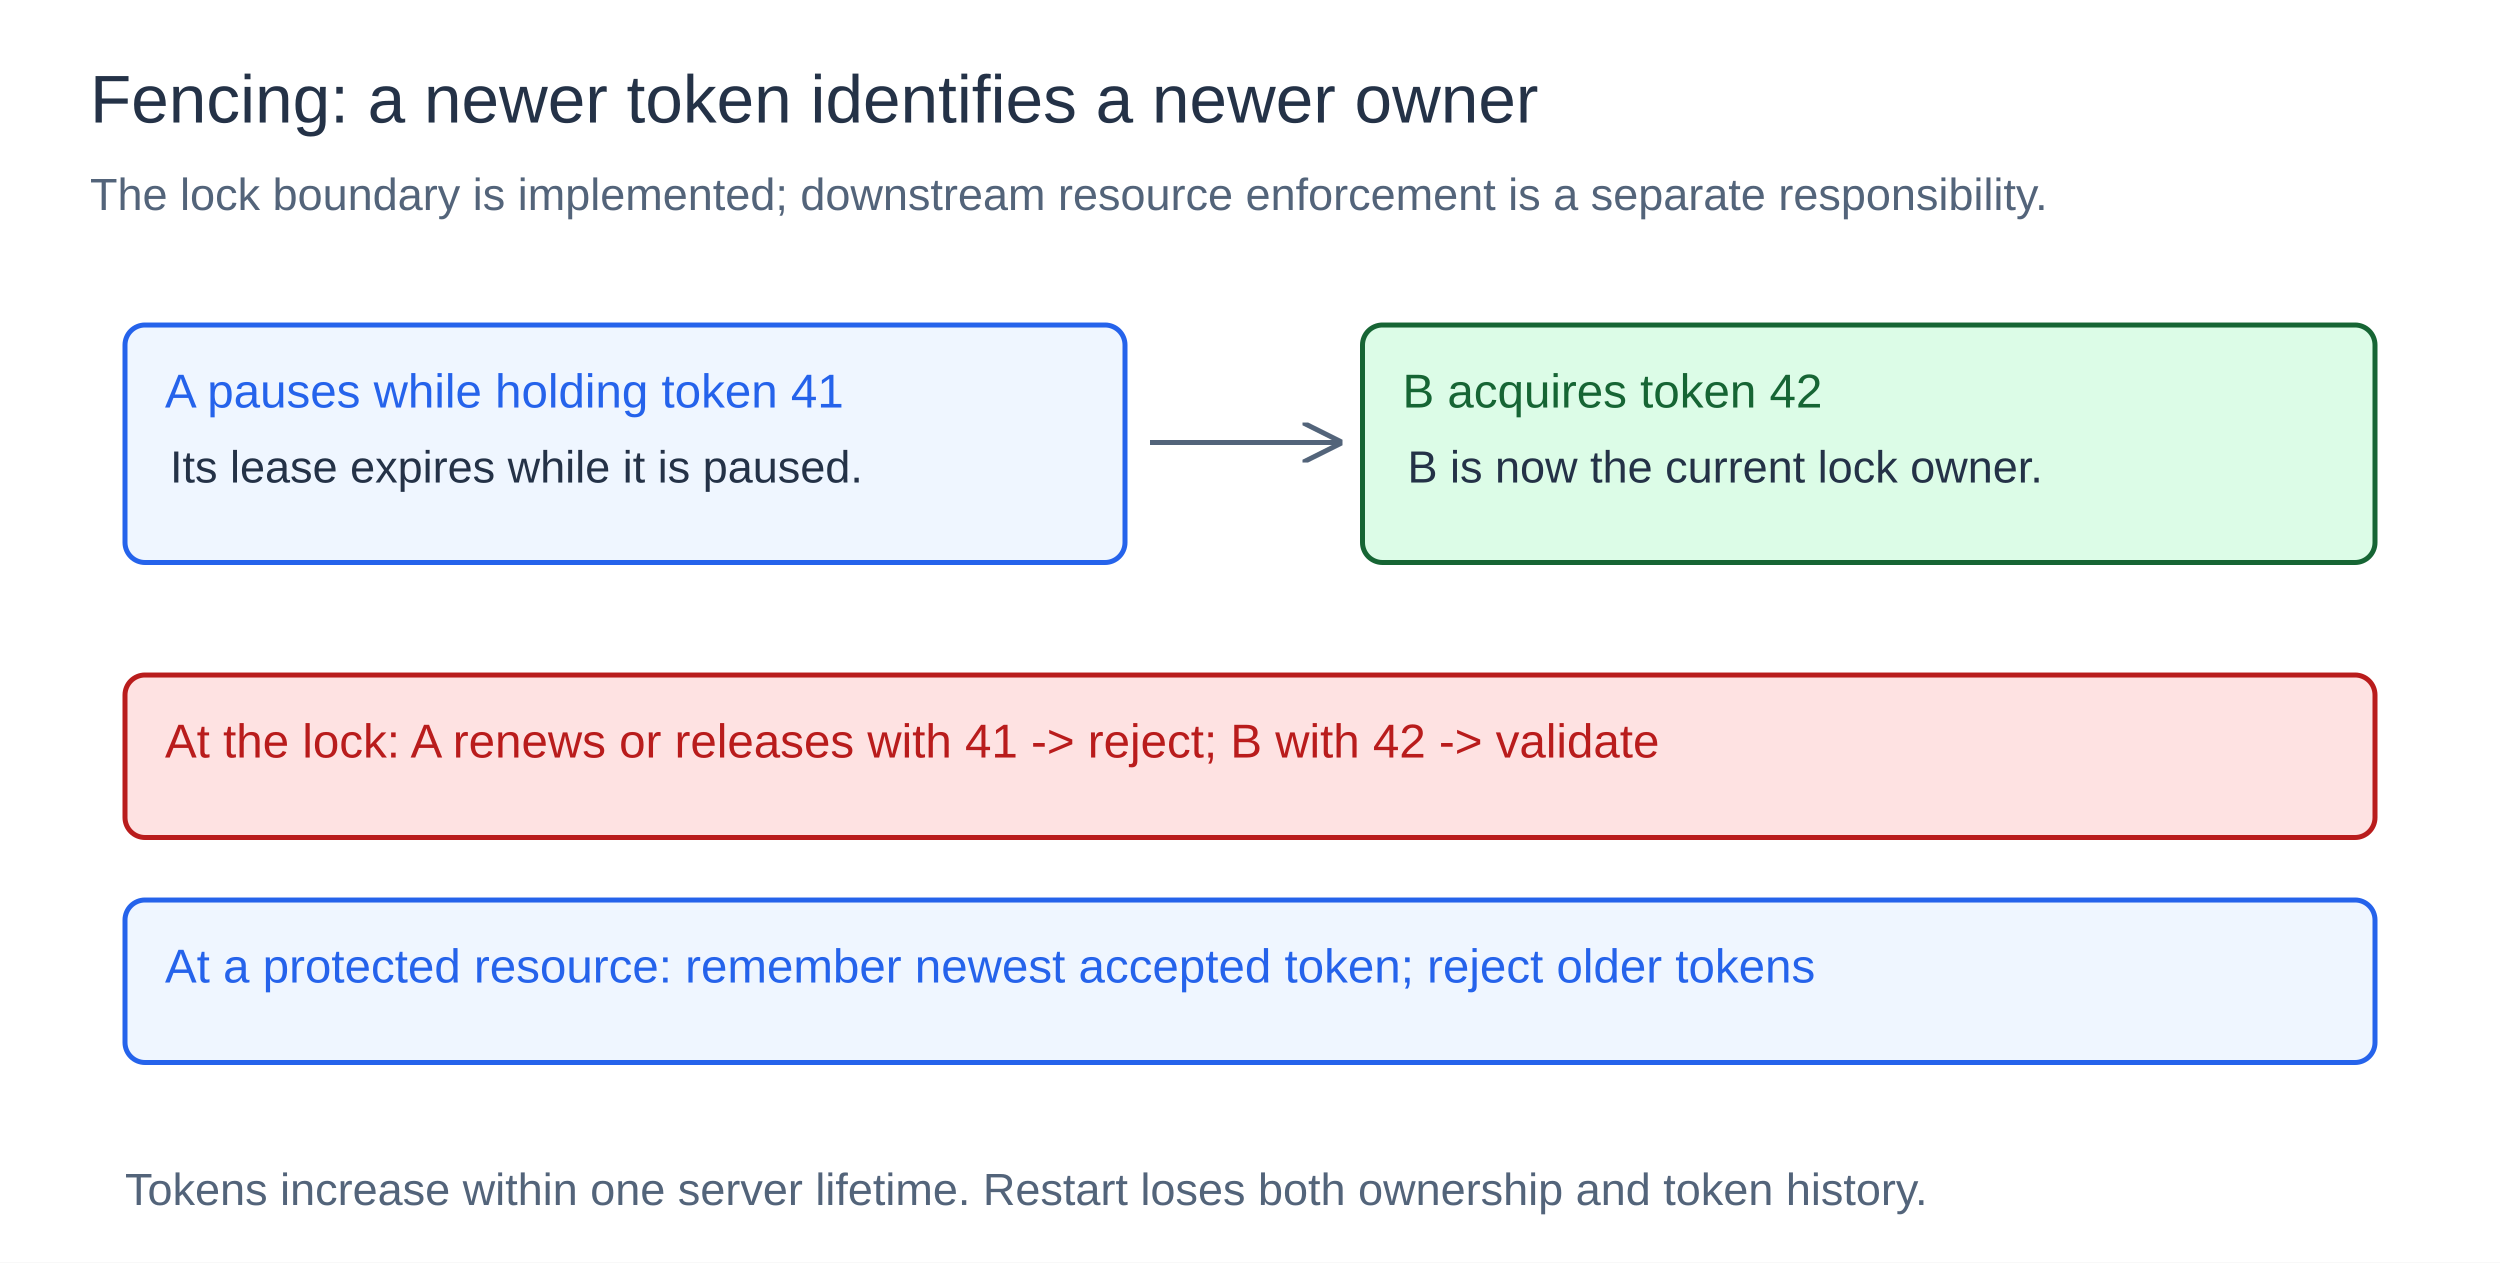
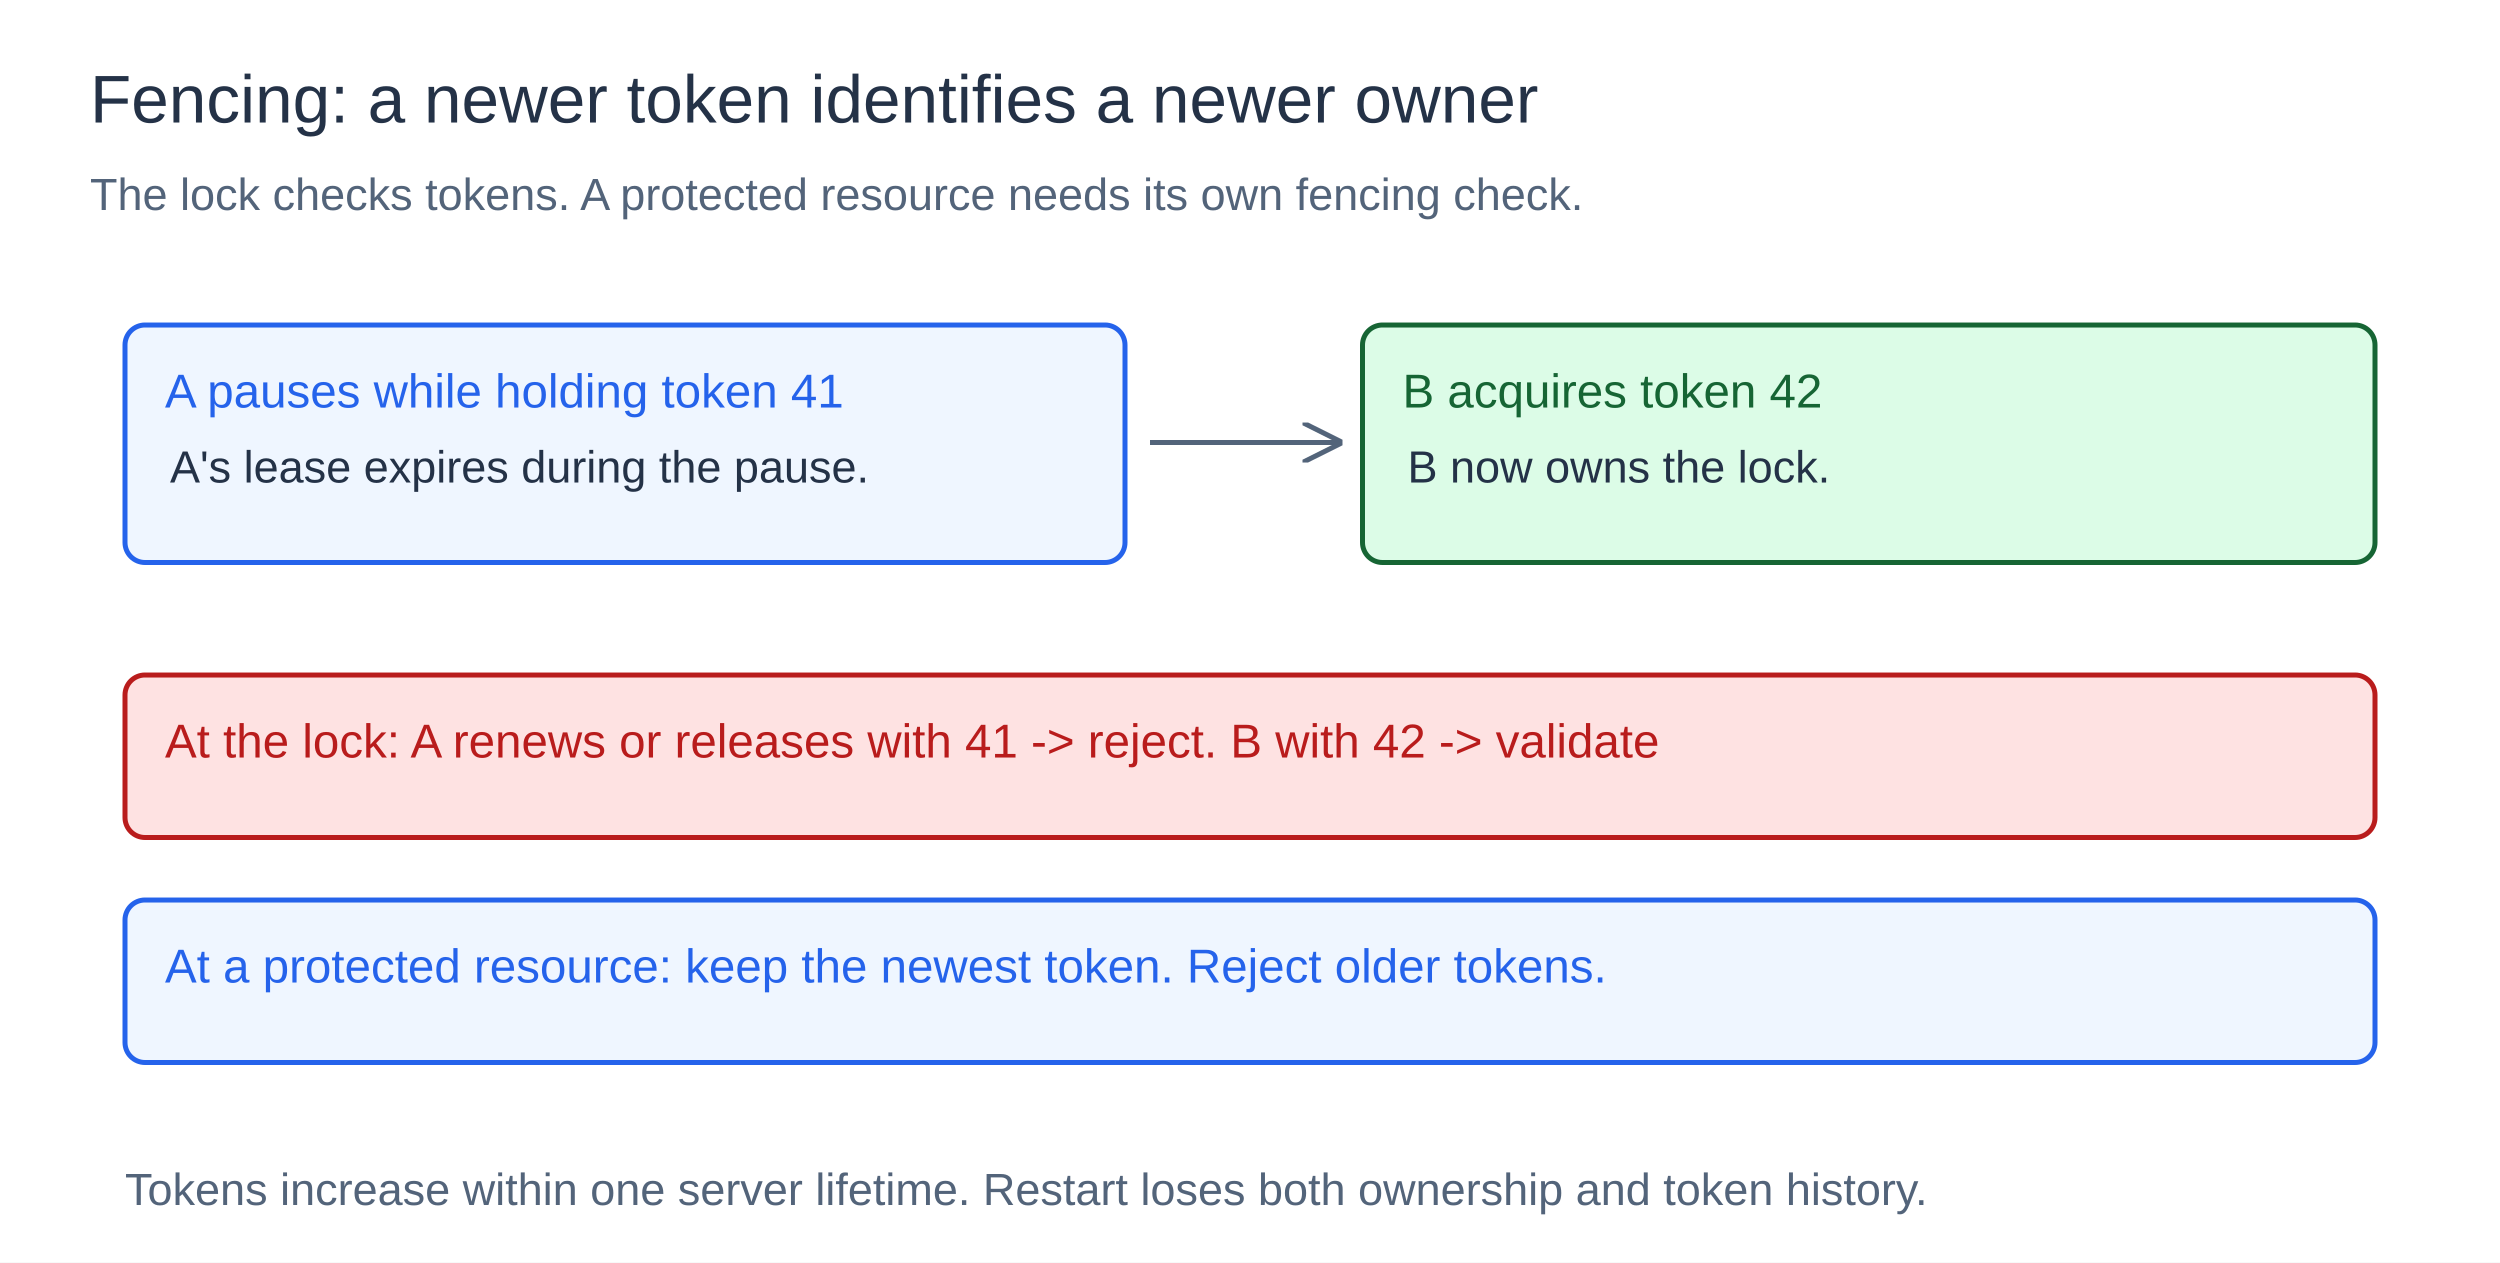
<svg xmlns="http://www.w3.org/2000/svg" width="1000" height="505" viewBox="0 0 1000 505" role="img" aria-labelledby="title desc">
  <defs>
    <marker id="arrow" markerWidth="8" markerHeight="8" refX="7" refY="4" orient="auto">
      <path d="M 0 0 L 8 4 L 0 8" fill="none" stroke="#53647a" />
    </marker>
  </defs>
  <rect width="1000" height="505" fill="#fff" />
  <text x="36" y="49" font-family="Arial, Helvetica, sans-serif" font-size="27" fill="#243247">Fencing: a newer token identifies a newer owner</text>
-   <text x="36" y="84" font-family="Arial, Helvetica, sans-serif" font-size="18" fill="#53647a">The lock boundary is implemented; downstream resource enforcement is a separate responsibility.</text>
+   <text x="36" y="84" font-family="Arial, Helvetica, sans-serif" font-size="18" fill="#53647a">The lock checks tokens. A protected resource needs its own fencing check.</text>
  <rect x="50" y="130" width="400" height="95" rx="8" fill="#eff6ff" stroke="#2563eb" stroke-width="2" />
  <text x="66" y="163" font-family="Arial, Helvetica, sans-serif" font-size="19" fill="#2563eb">A pauses while holding token 41</text>
-   <text x="68" y="193" font-family="Arial, Helvetica, sans-serif" font-size="18" fill="#243247">Its lease expires while it is paused.</text>
+   <text x="68" y="193" font-family="Arial, Helvetica, sans-serif" font-size="18" fill="#243247">A's lease expires during the pause.</text>
  <path d="M 460 177 L 535 177" fill="none" stroke="#53647a" stroke-width="2" marker-end="url(#arrow)" />
  <rect x="545" y="130" width="405" height="95" rx="8" fill="#dcfce7" stroke="#166534" stroke-width="2" />
  <text x="561" y="163" font-family="Arial, Helvetica, sans-serif" font-size="19" fill="#166534">B acquires token 42</text>
-   <text x="563" y="193" font-family="Arial, Helvetica, sans-serif" font-size="18" fill="#243247">B is now the current lock owner.</text>
+   <text x="563" y="193" font-family="Arial, Helvetica, sans-serif" font-size="18" fill="#243247">B now owns the lock.</text>
  <rect x="50" y="270" width="900" height="65" rx="8" fill="#fee2e2" stroke="#b91c1c" stroke-width="2" />
-   <text x="66" y="303" font-family="Arial, Helvetica, sans-serif" font-size="19" fill="#b91c1c">At the lock: A renews or releases with 41 -&gt; reject; B with 42 -&gt; validate</text>
+   <text x="66" y="303" font-family="Arial, Helvetica, sans-serif" font-size="19" fill="#b91c1c">At the lock: A renews or releases with 41 -&gt; reject. B with 42 -&gt; validate</text>
  <rect x="50" y="360" width="900" height="65" rx="8" fill="#eff6ff" stroke="#2563eb" stroke-width="2" />
-   <text x="66" y="393" font-family="Arial, Helvetica, sans-serif" font-size="19" fill="#2563eb">At a protected resource: remember newest accepted token; reject older tokens</text>
+   <text x="66" y="393" font-family="Arial, Helvetica, sans-serif" font-size="19" fill="#2563eb">At a protected resource: keep the newest token. Reject older tokens.</text>
  <text x="50" y="482" font-family="Arial, Helvetica, sans-serif" font-size="18" fill="#53647a">Tokens increase within one server lifetime. Restart loses both ownership and token history.</text>
</svg>
